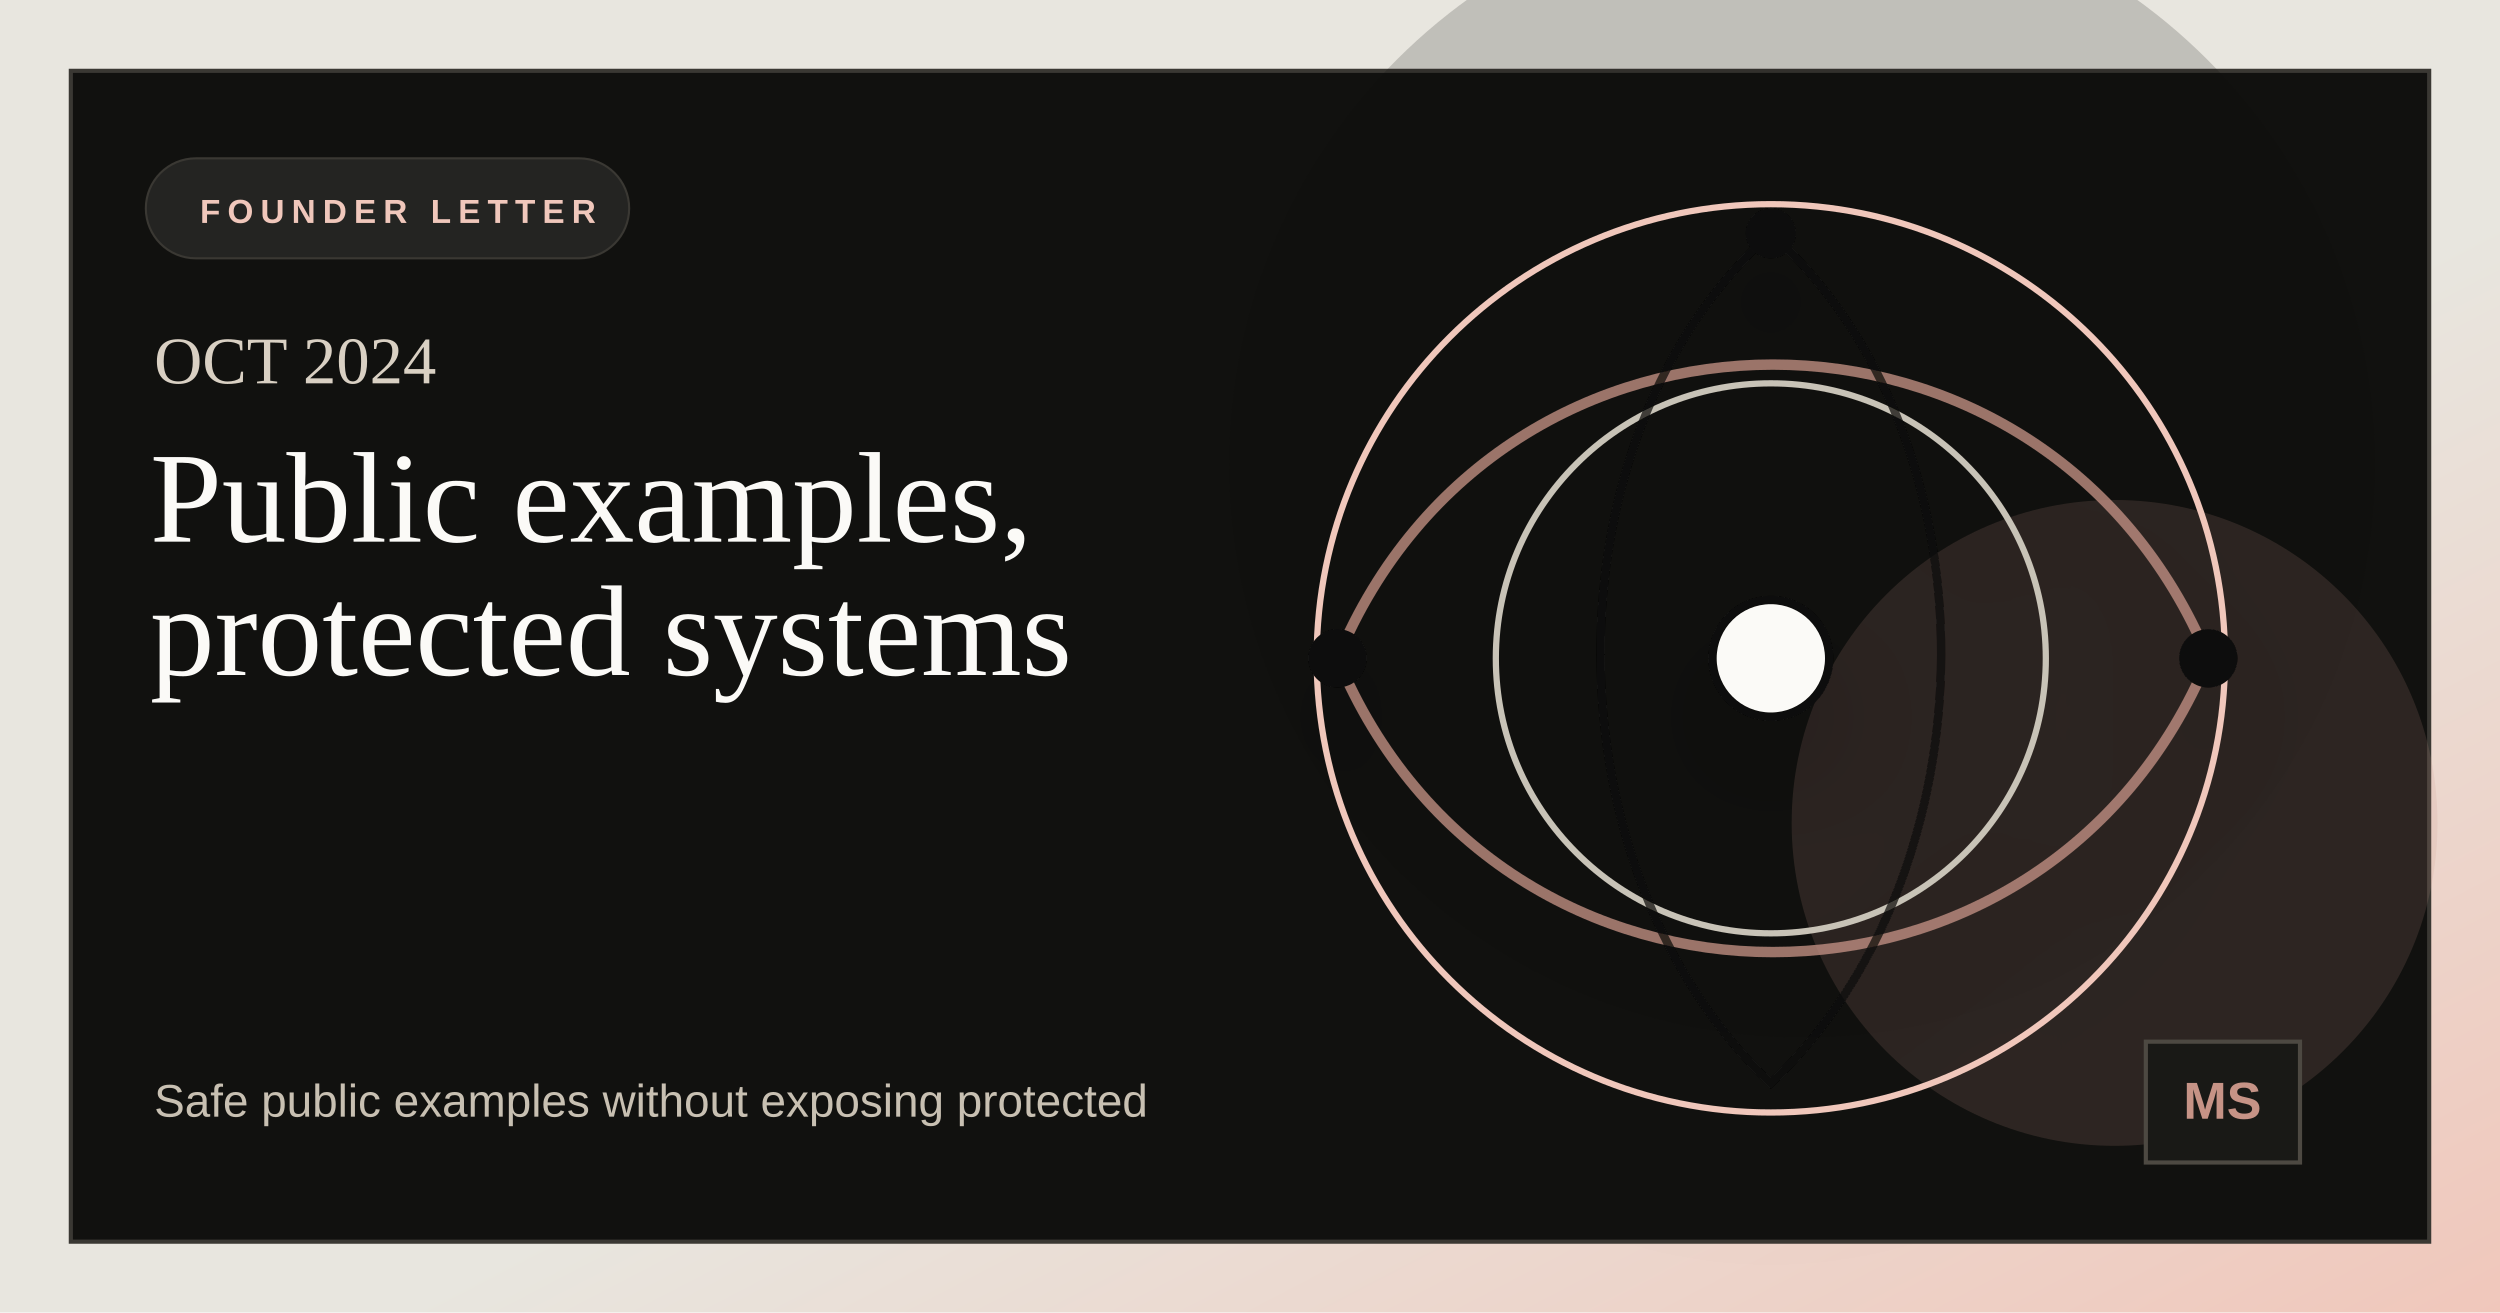
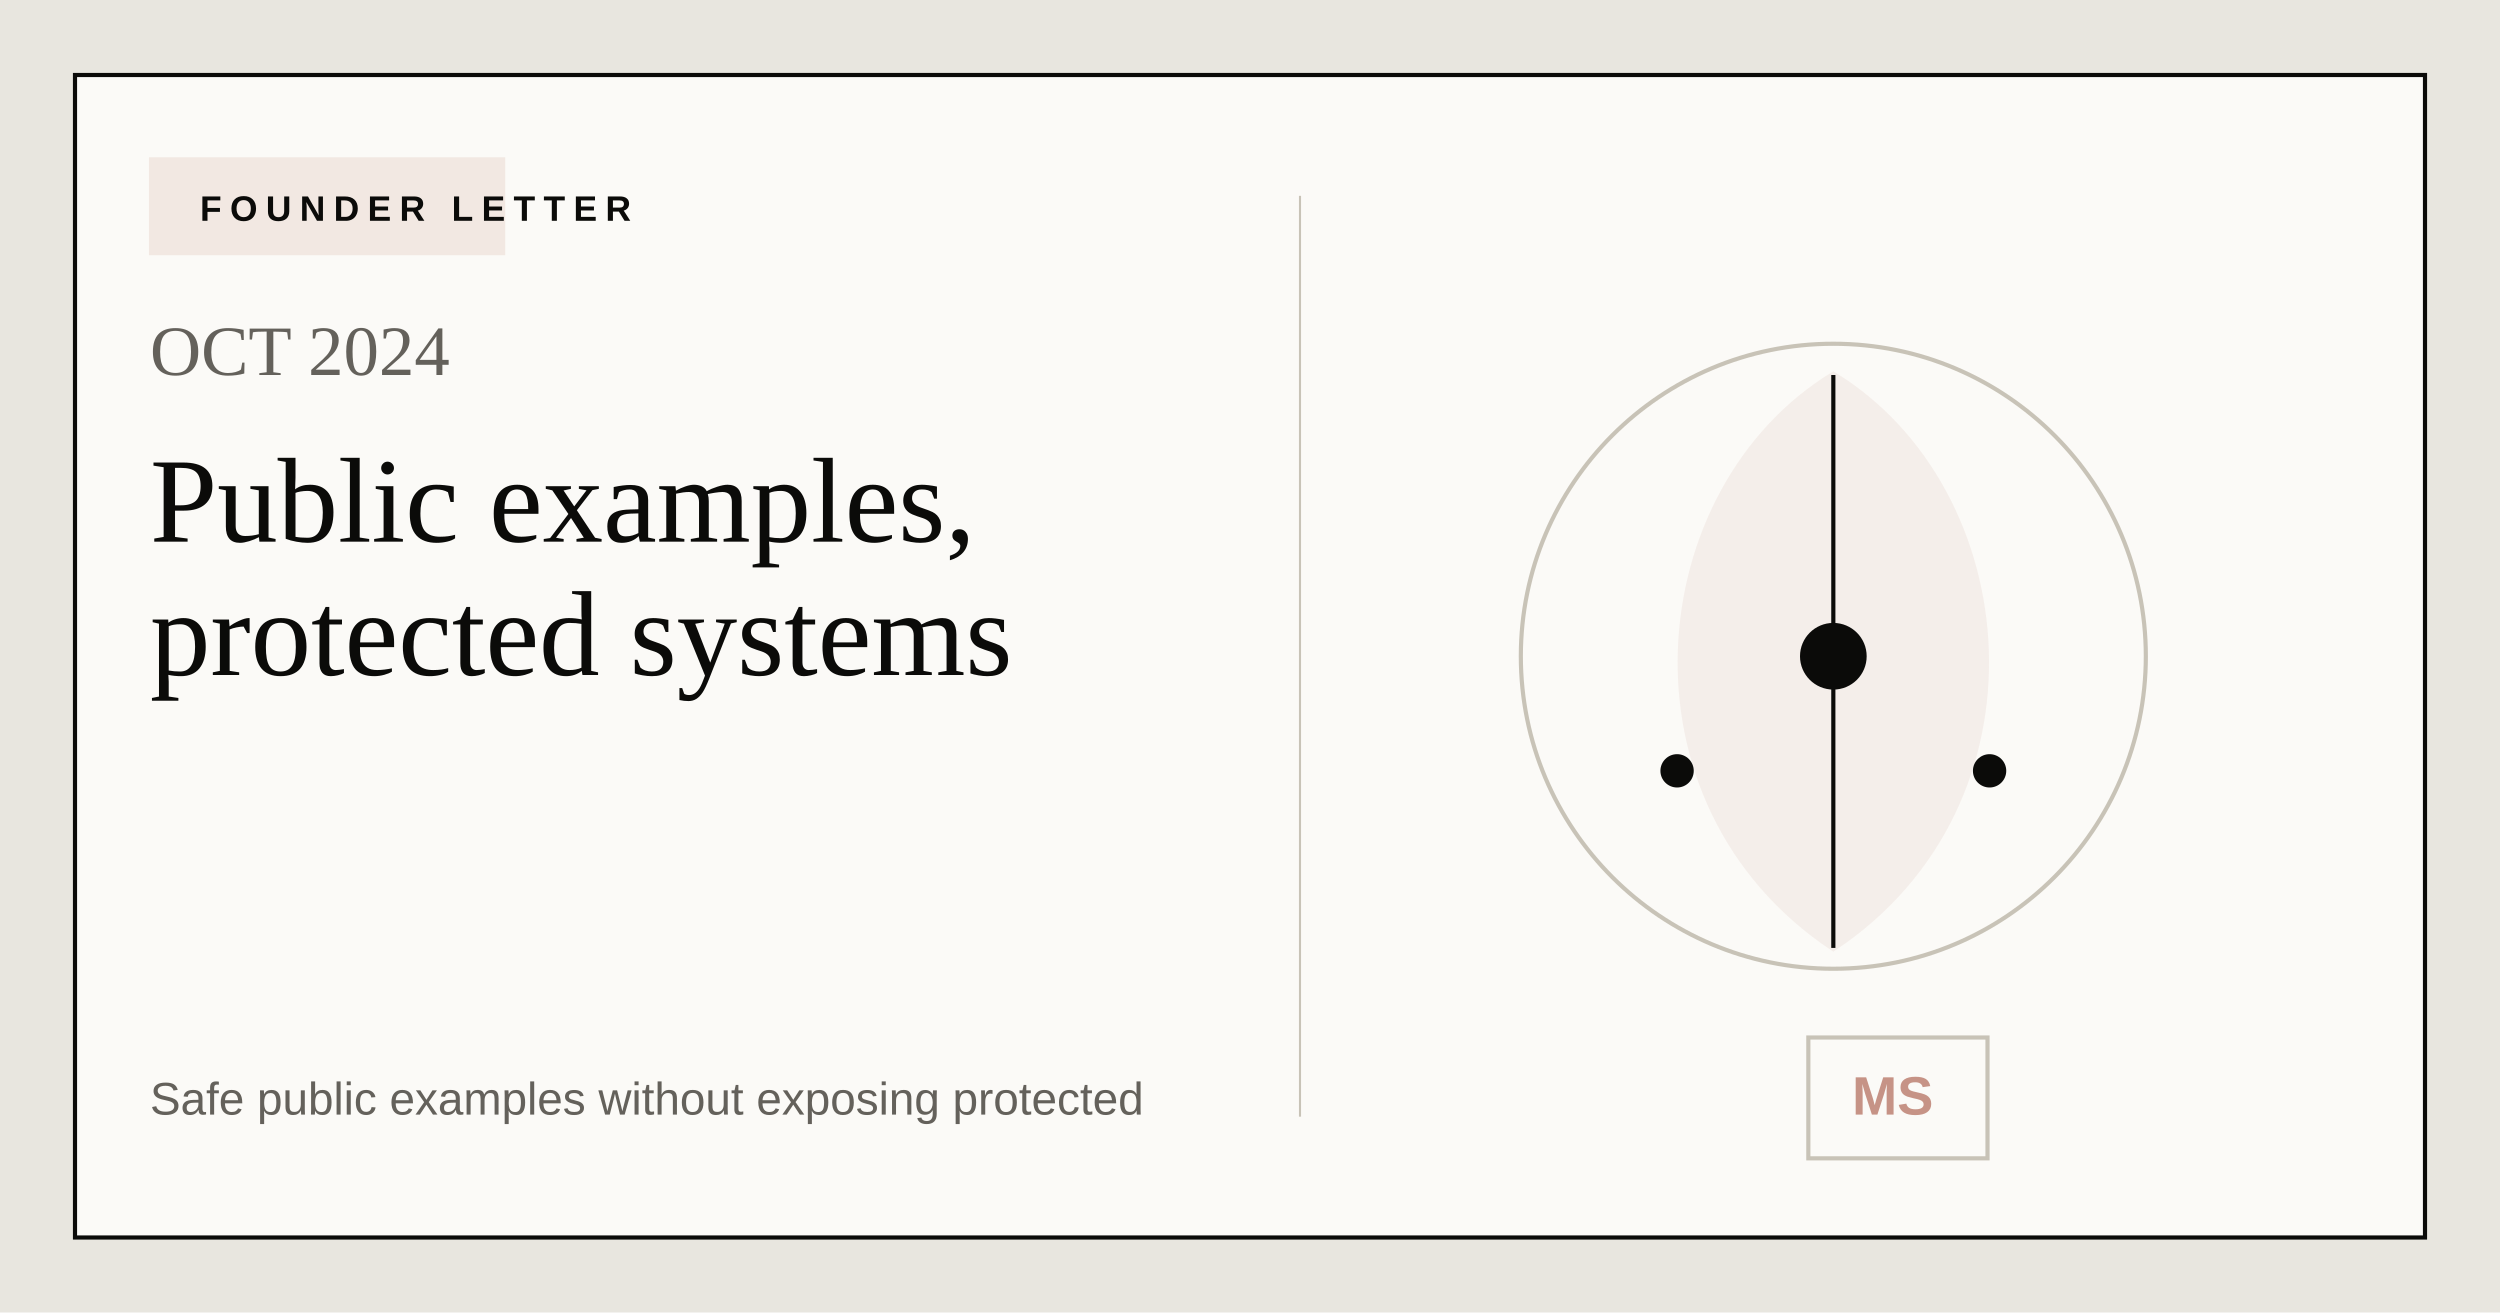
<svg xmlns="http://www.w3.org/2000/svg" width="1200" height="630" viewBox="0 0 1200 630" role="img" aria-labelledby="title desc">
-   <defs>
-     <linearGradient id="backgroundGradient" x1="0" y1="0" x2="1" y2="1">
-       <stop offset="0%" stop-color="#e8e6df" />
-       <stop offset="58%" stop-color="#e8e6df" />
-       <stop offset="100%" stop-color="#f0c7bb" />
-     </linearGradient>
-     <radialGradient id="fieldGradient" cx="68%" cy="42%" r="70%">
-       <stop offset="0%" stop-color="#4f7cff" stop-opacity="0.92" />
-       <stop offset="55%" stop-color="#0b0b09" stop-opacity="0.54" />
-       <stop offset="100%" stop-color="#cf6f5f" stop-opacity="0.86" />
-     </radialGradient>
-     <linearGradient id="waveGradient" x1="0" y1="0" x2="1" y2="1">
-       <stop offset="0%" stop-color="#0b0b09" />
-       <stop offset="50%" stop-color="#f0c7bb" />
-       <stop offset="100%" stop-color="#c69386" />
-     </linearGradient>
-     <filter id="softShadow" x="-20%" y="-20%" width="140%" height="140%">
-       <feDropShadow dx="0" dy="28" stdDeviation="26" flood-color="#0b0b09" flood-opacity="0.18" />
-     </filter>
-   </defs>
-   <rect width="1200" height="630" fill="url(#backgroundGradient)" />
-   <rect x="34" y="34" width="1132" height="562" rx="0" fill="#11110f" stroke="#3a3833" stroke-width="2" />
-   <circle cx="865" cy="223" r="275" fill="#0b0b09" opacity="0.18" />
-   <circle cx="1015" cy="395" r="155" fill="#c69386" opacity="0.16" />
-   <g filter="url(#softShadow)">
-     <circle cx="850" cy="316" r="218" fill="none" stroke="#f0c7bb" stroke-width="3" />
-     <circle cx="850" cy="316" r="132" fill="none" stroke="#c8c3b7" stroke-width="3" />
-     <path d="M642 316 C720 128 982 128 1060 316 C982 504 720 504 642 316Z" fill="none" stroke="#c69386" stroke-width="5" opacity="0.76" />
-     <path d="M850 112 C960 210 958 418 850 520 C742 418 740 210 850 112Z" fill="none" stroke="#0b0b09" stroke-width="4" opacity="0.72" />
-     <circle cx="850" cy="316" r="28" fill="#fbfaf7" stroke="#0b0b09" stroke-width="4" />
-     <circle cx="642" cy="316" r="14" fill="#0b0b09" />
-     <circle cx="1060" cy="316" r="14" fill="#0b0b09" />
-     <circle cx="850" cy="112" r="12" fill="#0b0b09" />
-   </g>
-   <rect x="70" y="76" width="232" height="48" rx="24" fill="rgba(255,255,255,0.08)" stroke="#3a3833" />
-   <text x="96" y="107" font-family="Arial, Helvetica, sans-serif" font-size="16" font-weight="700" letter-spacing="3.4" fill="#f0c7bb">FOUNDER LETTER</text>
-   <text x="74" y="184" font-family="Georgia, 'Times New Roman', serif" font-size="32" fill="#d9d0c3">OCT 2024</text>
-   <text x="72" y="260" font-family="Georgia, 'Times New Roman', serif" font-size="62" font-weight="500" fill="#fbfaf7">Public examples,</text>
-   <text x="72" y="324" font-family="Georgia, 'Times New Roman', serif" font-size="62" font-weight="500" fill="#fbfaf7">protected systems</text>
-   <text x="74" y="536" font-family="Arial, Helvetica, sans-serif" font-size="22" fill="#c8c0b2">Safe public examples without exposing protected</text>
-   <rect x="1030" y="500" width="74" height="58" rx="0" fill="#191916" stroke="#4d4942" stroke-width="2" />
-   <text x="1048" y="537" font-family="Arial, Helvetica, sans-serif" font-size="25" font-weight="800" fill="#c69386">MS</text>
+   <rect width="1200" height="630" fill="#e8e6df" />
+   <rect x="36" y="36" width="1128" height="558" fill="#fbfaf7" stroke="#0b0b09" stroke-width="2" />
+   <rect x="72" y="76" width="170" height="46" fill="#c69386" opacity="0.18" stroke="#c69386" stroke-width="1" />
+   <text x="96" y="106" font-family="Arial, Helvetica, sans-serif" font-size="17" font-weight="700" letter-spacing="4" fill="#0b0b09">FOUNDER LETTER</text>
+   <text x="72" y="180" font-family="Georgia, 'Times New Roman', serif" font-size="34" fill="#64615b">OCT 2024</text>
+   <text x="72" y="260" font-family="Georgia, 'Times New Roman', serif" font-size="58" font-weight="500" fill="#0b0b09">Public examples,</text>
+   <text x="72" y="324" font-family="Georgia, 'Times New Roman', serif" font-size="58" font-weight="500" fill="#0b0b09">protected systems</text>
+   <text x="72" y="535" font-family="Arial, Helvetica, sans-serif" font-size="22" fill="#64615b">Safe public examples without exposing protected</text>
+   <circle cx="880" cy="315" r="150" fill="none" stroke="#c8c3b7" stroke-width="2" />
+   <path d="M880 455 C775 385 790 235 880 180 C970 235 985 385 880 455Z" fill="#c69386" opacity="0.12" stroke="#c69386" stroke-width="3" />
+   <path d="M880 455 V180" stroke="#0b0b09" stroke-width="2" />
+   <circle cx="880" cy="315" r="16" fill="#0b0b09" />
+   <circle cx="805" cy="370" r="8" fill="#0b0b09" />
+   <circle cx="955" cy="370" r="8" fill="#0b0b09" />
+   <line x1="624" y1="94" x2="624" y2="536" stroke="#c8c3b7" stroke-width="1" />
+   <rect x="868" y="498" width="86" height="58" fill="#fbfaf7" stroke="#c8c3b7" stroke-width="2" />
+   <text x="889" y="535" font-family="Arial, Helvetica, sans-serif" font-size="26" font-weight="700" fill="#c69386">MS</text>
</svg>
